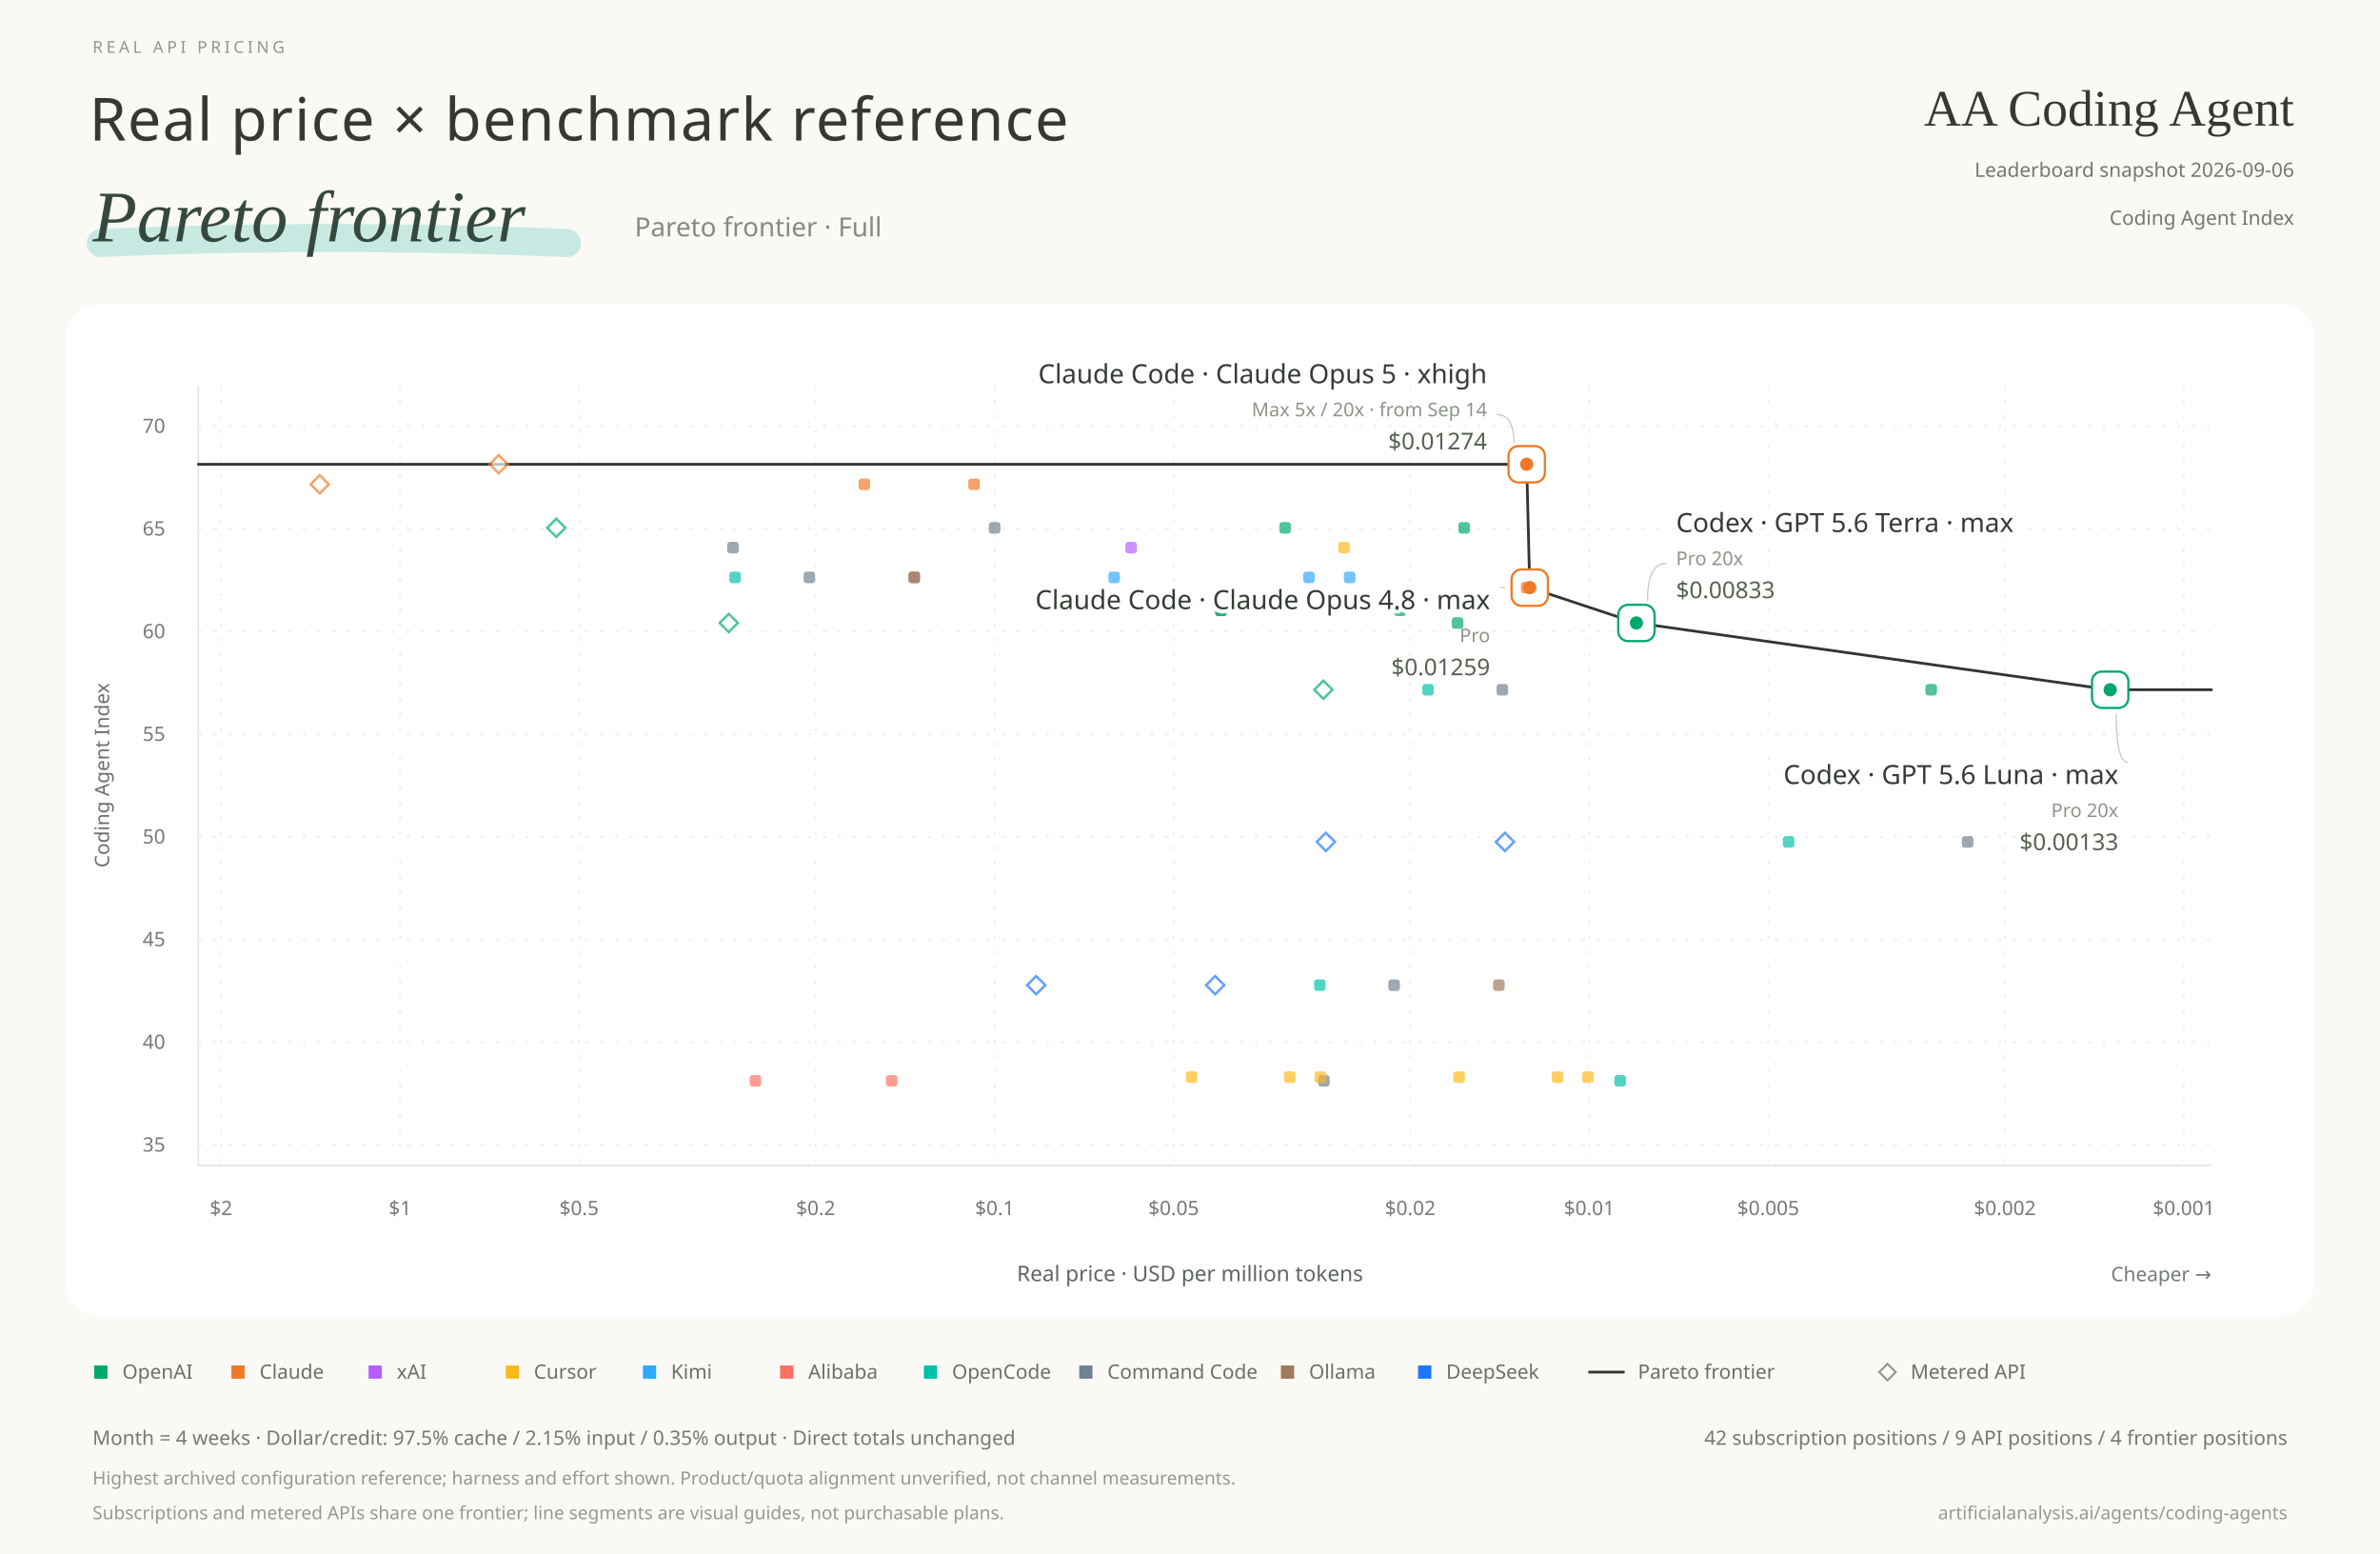
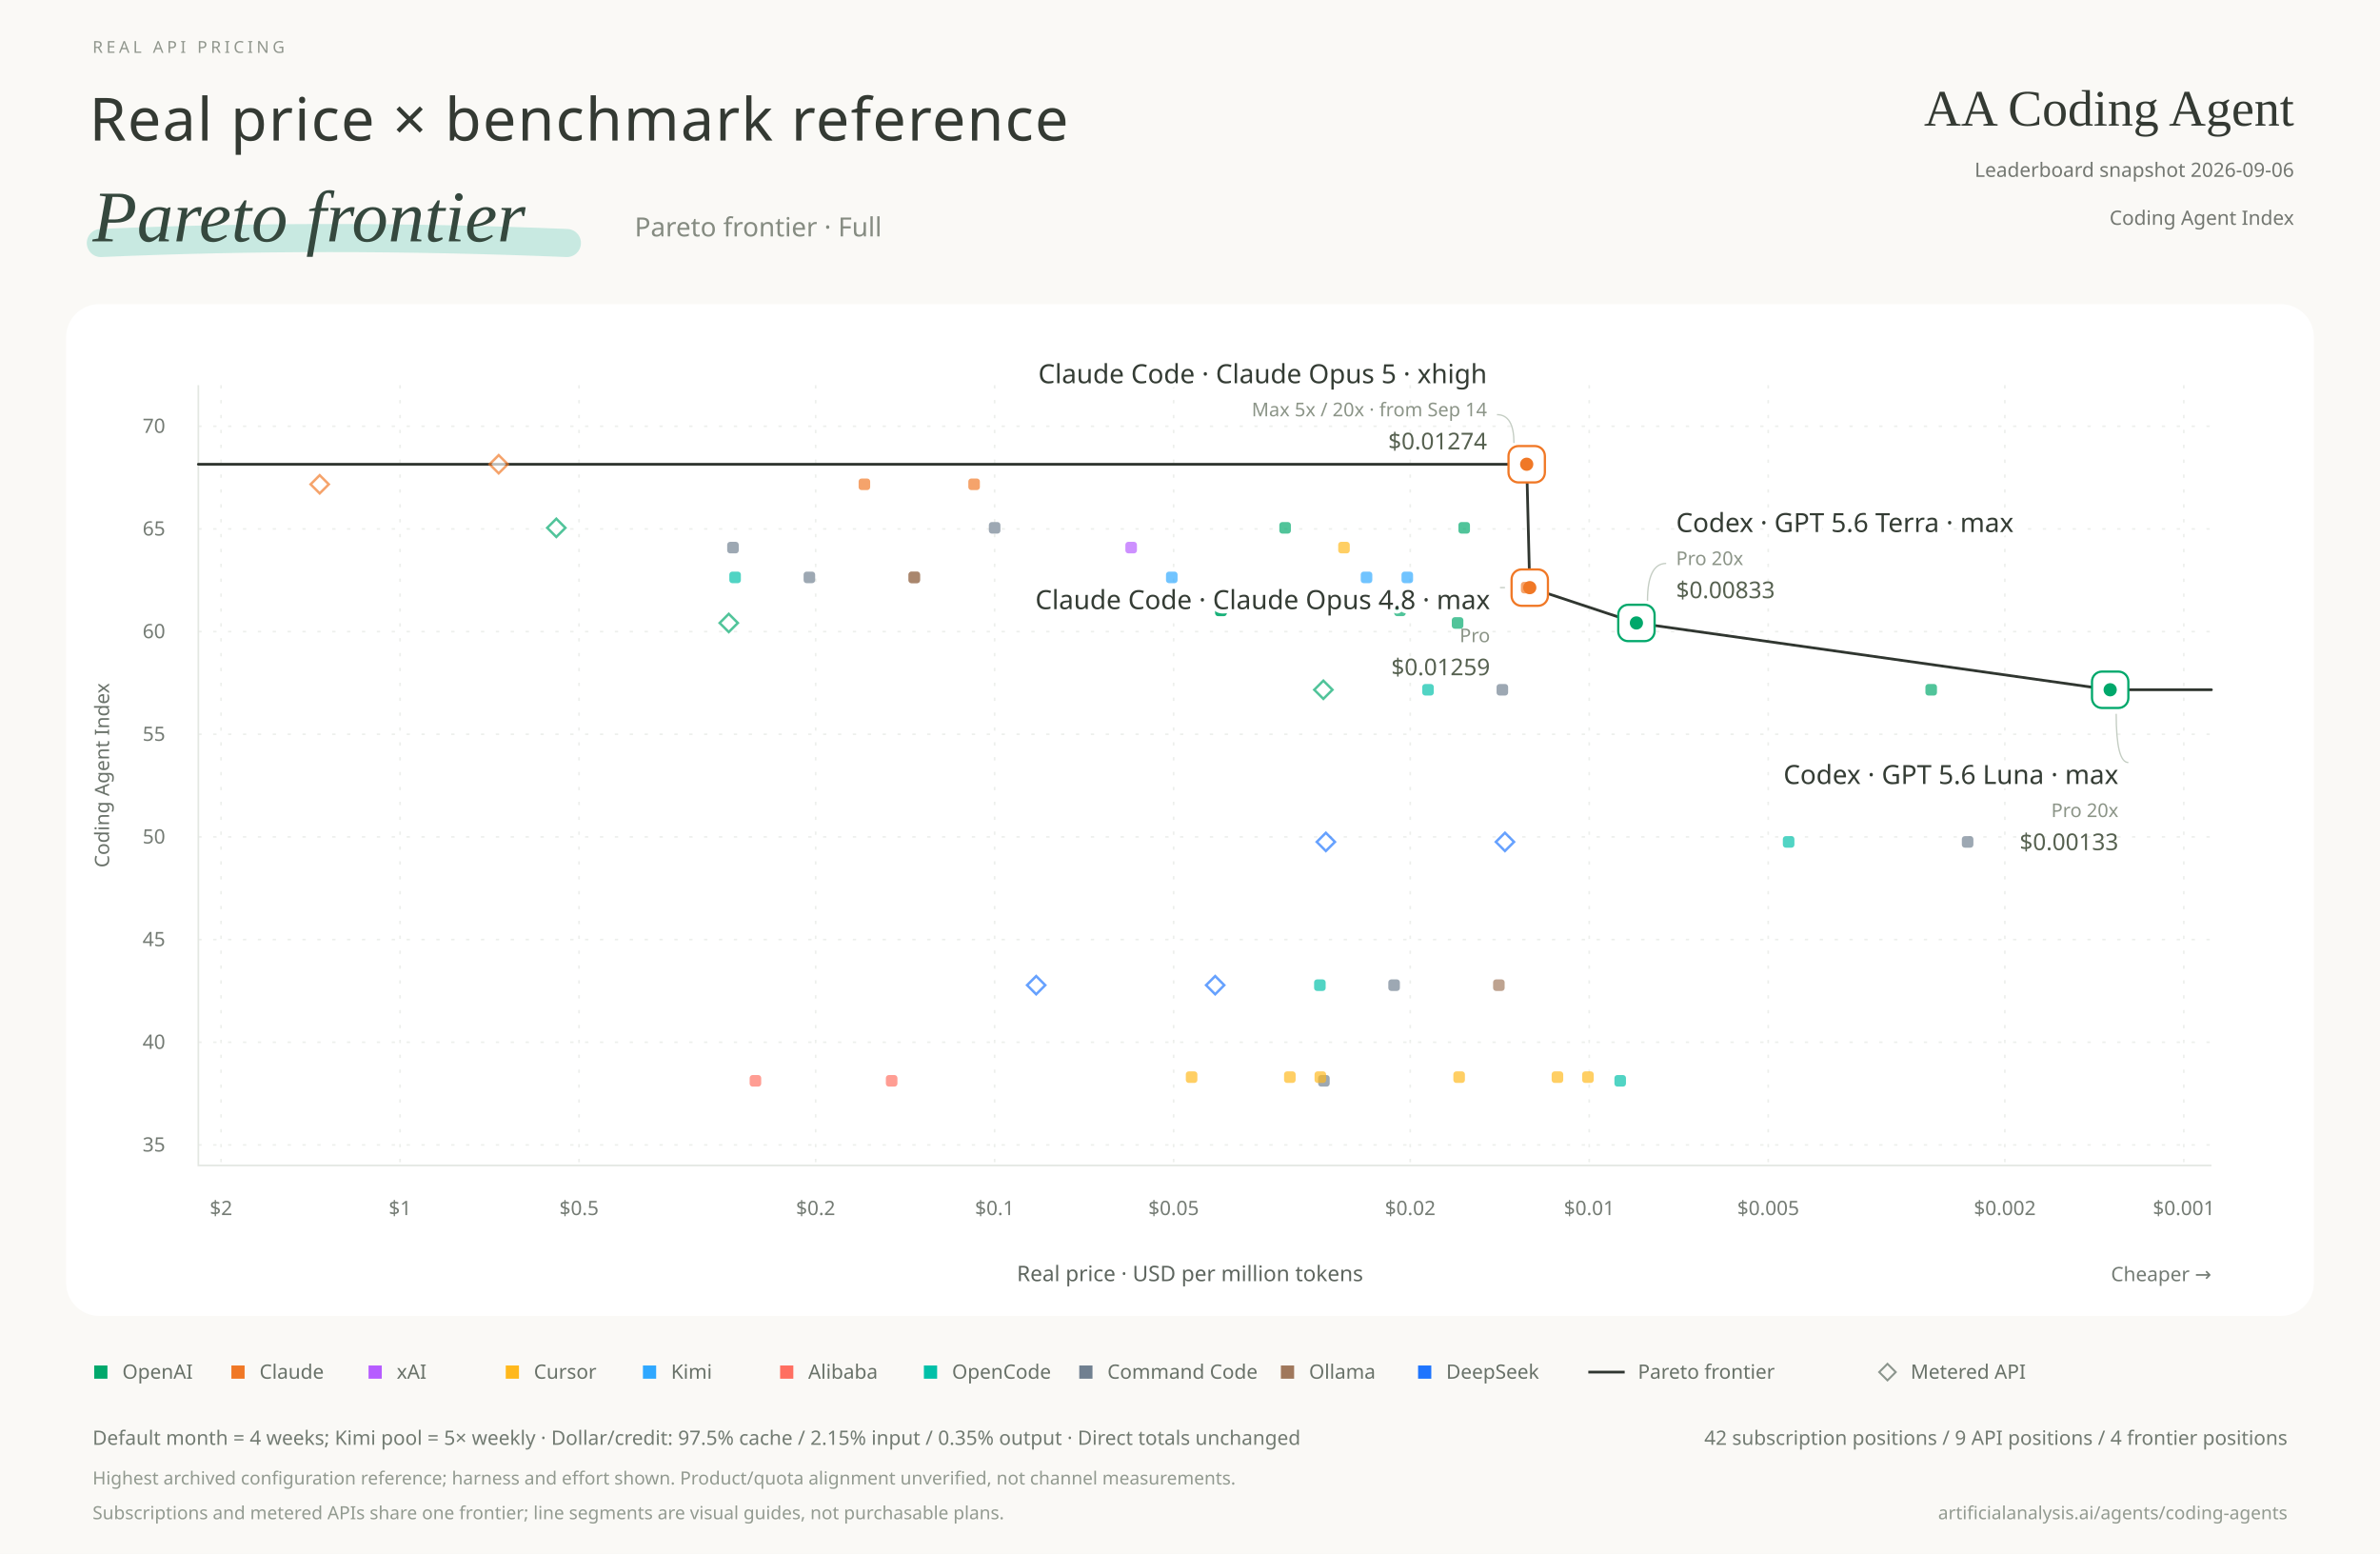
<svg xmlns="http://www.w3.org/2000/svg" width="1440" height="940" viewBox="0 0 1440 940" role="img" aria-labelledby="title desc">
  <style>text{font-family:"Microsoft YaHei","Segoe UI",sans-serif} .serif{font-family:"Times New Roman",serif} .number{font-family:"Segoe UI",sans-serif;font-variant-numeric:tabular-nums} .label-name{paint-order:stroke;stroke:#fff;stroke-width:5px;stroke-linejoin:round} .point:hover{opacity:1}</style>
  <rect width="1440" height="940" fill="#FAF9F6" />
  <text x="56.000" y="32.000" font-size="10" fill="#90968D" text-anchor="start" font-weight="400" letter-spacing="2.1">REAL API PRICING</text>
  <text x="54.000" y="85.000" font-size="36" fill="#343A33" text-anchor="start" font-weight="300" letter-spacing=".8">Real price × benchmark reference</text>
  <path d="M61 147 Q197 141 343 147" stroke="#9FDDD0" stroke-width="17" stroke-linecap="round" opacity=".55" fill="none" />
  <text x="56.000" y="146.000" font-size="44" fill="#35483E" text-anchor="start" font-weight="400" class="serif" font-style="italic">Pareto frontier</text>
  <text x="384.000" y="143.000" font-size="16" fill="#858B81" text-anchor="start" font-weight="300">Pareto frontier · Full</text>
  <text x="1388.000" y="76.000" font-size="31" fill="#343A33" text-anchor="end" font-weight="400" class="serif">AA Coding Agent</text>
  <text x="1388.000" y="107.000" font-size="12" fill="#737771" text-anchor="end" font-weight="400">Leaderboard snapshot  2026-09-06</text>
  <text x="1388.000" y="136.000" font-size="12" fill="#737771" text-anchor="end" font-weight="400">Coding Agent Index</text>
  <rect x="40" y="184" width="1360" height="612" rx="20" fill="#FFFFFF" />
  <path d="M1321.304 233V705" stroke="#E8EBE7" stroke-dasharray="2 7" opacity=".8" />
  <text x="1321.304" y="735.000" font-size="12" fill="#747B74" text-anchor="middle" font-weight="400" class="number">$0.001</text>
  <path d="M1213.008 233V705" stroke="#E8EBE7" stroke-dasharray="2 7" opacity=".8" />
  <text x="1213.008" y="735.000" font-size="12" fill="#747B74" text-anchor="middle" font-weight="400" class="number">$0.002</text>
  <path d="M1069.848 233V705" stroke="#E8EBE7" stroke-dasharray="2 7" opacity=".8" />
  <text x="1069.848" y="735.000" font-size="12" fill="#747B74" text-anchor="middle" font-weight="400" class="number">$0.005</text>
  <path d="M961.552 233V705" stroke="#E8EBE7" stroke-dasharray="2 7" opacity=".8" />
  <text x="961.552" y="735.000" font-size="12" fill="#747B74" text-anchor="middle" font-weight="400" class="number">$0.01</text>
  <path d="M853.255 233V705" stroke="#E8EBE7" stroke-dasharray="2 7" opacity=".8" />
  <text x="853.255" y="735.000" font-size="12" fill="#747B74" text-anchor="middle" font-weight="400" class="number">$0.02</text>
  <path d="M710.095 233V705" stroke="#E8EBE7" stroke-dasharray="2 7" opacity=".8" />
  <text x="710.095" y="735.000" font-size="12" fill="#747B74" text-anchor="middle" font-weight="400" class="number">$0.05</text>
  <path d="M601.799 233V705" stroke="#E8EBE7" stroke-dasharray="2 7" opacity=".8" />
  <text x="601.799" y="735.000" font-size="12" fill="#747B74" text-anchor="middle" font-weight="400" class="number">$0.1</text>
  <path d="M493.503 233V705" stroke="#E8EBE7" stroke-dasharray="2 7" opacity=".8" />
  <text x="493.503" y="735.000" font-size="12" fill="#747B74" text-anchor="middle" font-weight="400" class="number">$0.2</text>
  <path d="M350.343 233V705" stroke="#E8EBE7" stroke-dasharray="2 7" opacity=".8" />
  <text x="350.343" y="735.000" font-size="12" fill="#747B74" text-anchor="middle" font-weight="400" class="number">$0.5</text>
  <path d="M242.047 233V705" stroke="#E8EBE7" stroke-dasharray="2 7" opacity=".8" />
  <text x="242.047" y="735.000" font-size="12" fill="#747B74" text-anchor="middle" font-weight="400" class="number">$1</text>
  <path d="M133.751 233V705" stroke="#E8EBE7" stroke-dasharray="2 7" opacity=".8" />
  <text x="133.751" y="735.000" font-size="12" fill="#747B74" text-anchor="middle" font-weight="400" class="number">$2</text>
  <path d="M120 692.579H1338" stroke="#E8EBE7" stroke-dasharray="2 7" opacity=".8" />
  <text x="100.000" y="696.579" font-size="12" fill="#747B74" text-anchor="end" font-weight="400" class="number">35</text>
  <path d="M120 630.474H1338" stroke="#E8EBE7" stroke-dasharray="2 7" opacity=".8" />
  <text x="100.000" y="634.474" font-size="12" fill="#747B74" text-anchor="end" font-weight="400" class="number">40</text>
  <path d="M120 568.368H1338" stroke="#E8EBE7" stroke-dasharray="2 7" opacity=".8" />
  <text x="100.000" y="572.368" font-size="12" fill="#747B74" text-anchor="end" font-weight="400" class="number">45</text>
  <path d="M120 506.263H1338" stroke="#E8EBE7" stroke-dasharray="2 7" opacity=".8" />
  <text x="100.000" y="510.263" font-size="12" fill="#747B74" text-anchor="end" font-weight="400" class="number">50</text>
  <path d="M120 444.158H1338" stroke="#E8EBE7" stroke-dasharray="2 7" opacity=".8" />
  <text x="100.000" y="448.158" font-size="12" fill="#747B74" text-anchor="end" font-weight="400" class="number">55</text>
  <path d="M120 382.053H1338" stroke="#E8EBE7" stroke-dasharray="2 7" opacity=".8" />
  <text x="100.000" y="386.053" font-size="12" fill="#747B74" text-anchor="end" font-weight="400" class="number">60</text>
  <path d="M120 319.947H1338" stroke="#E8EBE7" stroke-dasharray="2 7" opacity=".8" />
  <text x="100.000" y="323.947" font-size="12" fill="#747B74" text-anchor="end" font-weight="400" class="number">65</text>
  <path d="M120 257.842H1338" stroke="#E8EBE7" stroke-dasharray="2 7" opacity=".8" />
  <text x="100.000" y="261.842" font-size="12" fill="#747B74" text-anchor="end" font-weight="400" class="number">70</text>
  <path d="M120 233V705H1338" fill="none" stroke="#E3E7E2" />
  <text x="66.000" y="469.000" font-size="12" fill="#697169" text-anchor="middle" font-weight="400" transform="rotate(-90 66 469.0)">Coding Agent Index</text>
  <text x="720.000" y="775.000" font-size="13" fill="#5D655E" text-anchor="middle" font-weight="400">Real price · USD per million tokens</text>
  <text x="1338.000" y="775.000" font-size="12" fill="#737B74" text-anchor="end" font-weight="400">Cheaper →</text>
  <path id="frontier" d="M120.000,280.824 L923.717,280.824 L925.567,355.465 L990.100,376.835 L1276.748,417.253 L1338.000,417.253" fill="none" stroke="#303630" stroke-width="1.65" stroke-linecap="round" stroke-linejoin="round" />
  <g class="point" data-billing="subscription" data-frontier="false" data-price="0.03247" data-score="65.0524" data-x="777.545" data-y="319.297" transform="translate(777.545 319.297)">
    <rect x="-3.5" y="-3.5" width="7" height="7" rx="1.8" fill="#00A86B" opacity=".68" />
  </g>
  <g class="point" data-billing="subscription" data-frontier="false" data-price="0.01623" data-score="65.0524" data-x="885.889" data-y="319.297" transform="translate(885.889 319.297)">
    <rect x="-3.5" y="-3.5" width="7" height="7" rx="1.8" fill="#00A86B" opacity=".68" />
  </g>
  <g class="point" data-billing="subscription" data-frontier="false" data-price="0.00266" data-score="57.1661" data-x="1168.452" data-y="417.253" transform="translate(1168.452 417.253)">
    <rect x="-3.5" y="-3.5" width="7" height="7" rx="1.8" fill="#00A86B" opacity=".68" />
  </g>
  <g class="point" data-billing="subscription" data-frontier="true" data-price="0.00133" data-score="57.1661" data-x="1276.748" data-y="417.253" transform="translate(1276.748 417.253)">
    <rect x="-11" y="-11" width="22" height="22" rx="6" fill="#FFF" stroke="#00A86B" stroke-width="1.35" />
    <circle r="4" fill="#00A86B" />
  </g>
  <g class="point" data-billing="subscription" data-frontier="true" data-price="0.01259" data-score="62.1405" data-x="925.567" data-y="355.465" transform="translate(925.567 355.465)">
    <rect x="-11" y="-11" width="22" height="22" rx="6" fill="#FFF" stroke="#F07826" stroke-width="1.35" />
    <circle r="4" fill="#F07826" />
  </g>
  <g class="point" data-billing="subscription" data-frontier="true" data-price="0.01274" data-score="68.1498" data-x="923.717" data-y="280.824" transform="translate(923.717 280.824)">
    <rect x="-11" y="-11" width="22" height="22" rx="6" fill="#FFF" stroke="#F07826" stroke-width="1.35" />
    <circle r="4" fill="#F07826" />
  </g>
-   <g class="point" data-billing="subscription" data-frontier="false" data-price="0.02529" data-score="62.6388" data-x="816.590" data-y="349.276" transform="translate(816.590 349.276)">
+   <g class="point" data-billing="subscription" data-frontier="false" data-price="0.02023" data-score="62.6388" data-x="851.469" data-y="349.276" transform="translate(851.469 349.276)">
    <rect x="-3.5" y="-3.5" width="7" height="7" rx="1.8" fill="#2FA8FF" opacity=".68" />
  </g>
-   <g class="point" data-billing="subscription" data-frontier="false" data-price="0.06295" data-score="62.6388" data-x="674.111" data-y="349.276" transform="translate(674.111 349.276)">
+   <g class="point" data-billing="subscription" data-frontier="false" data-price="0.05036" data-score="62.6388" data-x="708.975" data-y="349.276" transform="translate(708.975 349.276)">
    <rect x="-3.5" y="-3.5" width="7" height="7" rx="1.8" fill="#2FA8FF" opacity=".68" />
  </g>
-   <g class="point" data-billing="subscription" data-frontier="false" data-price="0.02961" data-score="62.6388" data-x="791.950" data-y="349.276" transform="translate(791.950 349.276)">
+   <g class="point" data-billing="subscription" data-frontier="false" data-price="0.02369" data-score="62.6388" data-x="826.801" data-y="349.276" transform="translate(826.801 349.276)">
    <rect x="-3.5" y="-3.5" width="7" height="7" rx="1.8" fill="#2FA8FF" opacity=".68" />
  </g>
  <g class="point" data-billing="subscription" data-frontier="false" data-price="0.14901" data-score="38.1218" data-x="539.485" data-y="653.803" transform="translate(539.485 653.803)">
    <rect x="-3.5" y="-3.5" width="7" height="7" rx="1.8" fill="#FF6F61" opacity=".68" />
  </g>
  <g class="point" data-billing="subscription" data-frontier="false" data-price="0.25253" data-score="38.1218" data-x="457.066" data-y="653.803" transform="translate(457.066 653.803)">
    <rect x="-3.5" y="-3.5" width="7" height="7" rx="1.8" fill="#FF6F61" opacity=".68" />
  </g>
  <g class="point" data-billing="subscription" data-frontier="false" data-price="0.01867" data-score="57.1661" data-x="864.007" data-y="417.253" transform="translate(864.007 417.253)">
    <rect x="-3.5" y="-3.5" width="7" height="7" rx="1.8" fill="#00C0A8" opacity=".68" />
  </g>
  <g class="point" data-billing="subscription" data-frontier="false" data-price="0.27322" data-score="62.6388" data-x="444.763" data-y="349.276" transform="translate(444.763 349.276)">
    <rect x="-3.5" y="-3.5" width="7" height="7" rx="1.8" fill="#00C0A8" opacity=".68" />
  </g>
  <g class="point" data-billing="subscription" data-frontier="false" data-price="0.00887" data-score="38.1218" data-x="980.286" data-y="653.803" transform="translate(980.286 653.803)">
    <rect x="-3.5" y="-3.5" width="7" height="7" rx="1.8" fill="#00C0A8" opacity=".68" />
  </g>
  <g class="point" data-billing="subscription" data-frontier="false" data-price="0.02838" data-score="42.7797" data-x="798.579" data-y="595.947" transform="translate(798.579 595.947)">
    <rect x="-3.5" y="-3.5" width="7" height="7" rx="1.8" fill="#00C0A8" opacity=".68" />
  </g>
  <g class="point" data-billing="subscription" data-frontier="false" data-price="0.00462" data-score="49.7576" data-x="1082.197" data-y="509.274" transform="translate(1082.197 509.274)">
    <rect x="-3.5" y="-3.5" width="7" height="7" rx="1.8" fill="#00C0A8" opacity=".68" />
  </g>
  <g class="point" data-billing="subscription" data-frontier="false" data-price="0.1" data-score="65.0524" data-x="601.799" data-y="319.297" transform="translate(601.799 319.297)">
    <rect x="-3.5" y="-3.5" width="7" height="7" rx="1.8" fill="#708090" opacity=".68" />
  </g>
  <g class="point" data-billing="subscription" data-frontier="false" data-price="0.00231" data-score="49.7576" data-x="1190.494" data-y="509.274" transform="translate(1190.494 509.274)">
    <rect x="-3.5" y="-3.5" width="7" height="7" rx="1.8" fill="#708090" opacity=".68" />
  </g>
  <g class="point" data-billing="subscription" data-frontier="false" data-price="0.02794" data-score="38.1218" data-x="801.021" data-y="653.803" transform="translate(801.021 653.803)">
    <rect x="-3.5" y="-3.5" width="7" height="7" rx="1.8" fill="#708090" opacity=".68" />
  </g>
  <g class="point" data-billing="subscription" data-frontier="false" data-price="0.02129" data-score="42.7797" data-x="843.490" data-y="595.947" transform="translate(843.490 595.947)">
    <rect x="-3.5" y="-3.5" width="7" height="7" rx="1.8" fill="#708090" opacity=".68" />
  </g>
  <g class="point" data-billing="subscription" data-frontier="false" data-price="0.014" data-score="57.1661" data-x="908.982" data-y="417.253" transform="translate(908.982 417.253)">
    <rect x="-3.5" y="-3.5" width="7" height="7" rx="1.8" fill="#708090" opacity=".68" />
  </g>
  <g class="point" data-billing="subscription" data-frontier="false" data-price="0.20492" data-score="62.6388" data-x="489.706" data-y="349.276" transform="translate(489.706 349.276)">
    <rect x="-3.5" y="-3.5" width="7" height="7" rx="1.8" fill="#708090" opacity=".68" />
  </g>
  <g class="point" data-billing="subscription" data-frontier="false" data-price="0.27548" data-score="64.09" data-x="443.476" data-y="331.251" transform="translate(443.476 331.251)">
    <rect x="-3.5" y="-3.5" width="7" height="7" rx="1.8" fill="#708090" opacity=".68" />
  </g>
  <g class="point" data-billing="subscription" data-frontier="false" data-price="0.01419" data-score="42.7797" data-x="906.876" data-y="595.947" transform="translate(906.876 595.947)">
    <rect x="-3.5" y="-3.5" width="7" height="7" rx="1.8" fill="#A0785C" opacity=".68" />
  </g>
  <g class="point" data-billing="subscription" data-frontier="false" data-price="0.13652" data-score="62.6388" data-x="553.162" data-y="349.276" transform="translate(553.162 349.276)">
    <rect x="-3.5" y="-3.5" width="7" height="7" rx="1.8" fill="#A0785C" opacity=".68" />
  </g>
  <g class="point" data-billing="subscription" data-frontier="false" data-price="0.1365" data-score="62.6388" data-x="553.185" data-y="349.276" transform="translate(553.185 349.276)">
    <rect x="-3.5" y="-3.5" width="7" height="7" rx="1.8" fill="#A0785C" opacity=".68" />
  </g>
  <g class="point" data-billing="subscription" data-frontier="false" data-price="0.01665" data-score="60.4201" data-x="881.897" data-y="376.835" transform="translate(881.897 376.835)">
    <rect x="-3.5" y="-3.5" width="7" height="7" rx="1.8" fill="#00A86B" opacity=".68" />
  </g>
  <g class="point" data-billing="subscription" data-frontier="false" data-price="0.04162" data-score="61.0333" data-x="738.756" data-y="369.218" transform="translate(738.756 369.218)">
    <rect x="-3.5" y="-3.5" width="7" height="7" rx="1.8" fill="#00A86B" opacity=".68" />
  </g>
  <g class="point" data-billing="subscription" data-frontier="false" data-price="0.04163" data-score="61.0333" data-x="738.719" data-y="369.218" transform="translate(738.719 369.218)">
    <rect x="-3.5" y="-3.5" width="7" height="7" rx="1.8" fill="#00A86B" opacity=".68" />
  </g>
  <g class="point" data-billing="subscription" data-frontier="true" data-price="0.00833" data-score="60.4201" data-x="990.100" data-y="376.835" transform="translate(990.100 376.835)">
    <rect x="-11" y="-11" width="22" height="22" rx="6" fill="#FFF" stroke="#00A86B" stroke-width="1.35" />
    <circle r="4" fill="#00A86B" />
  </g>
  <g class="point" data-billing="subscription" data-frontier="false" data-price="0.02081" data-score="61.0333" data-x="847.052" data-y="369.218" transform="translate(847.052 369.218)">
    <rect x="-3.5" y="-3.5" width="7" height="7" rx="1.8" fill="#00A86B" opacity=".68" />
  </g>
  <g class="point" data-billing="subscription" data-frontier="false" data-price="0.01274" data-score="62.1405" data-x="923.717" data-y="355.465" transform="translate(923.717 355.465)">
    <rect x="-3.5" y="-3.5" width="7" height="7" rx="1.8" fill="#F07826" opacity=".68" />
  </g>
  <g class="point" data-billing="subscription" data-frontier="false" data-price="0.1656" data-score="67.1728" data-x="522.992" data-y="292.959" transform="translate(522.992 292.959)">
    <rect x="-3.5" y="-3.5" width="7" height="7" rx="1.8" fill="#F07826" opacity=".68" />
  </g>
  <g class="point" data-billing="subscription" data-frontier="false" data-price="0.10828" data-score="67.1728" data-x="589.370" data-y="292.959" transform="translate(589.370 292.959)">
    <rect x="-3.5" y="-3.5" width="7" height="7" rx="1.8" fill="#F07826" opacity=".68" />
  </g>
  <g class="point" data-billing="subscription" data-frontier="false" data-price="0.01005" data-score="38.3008" data-x="960.772" data-y="651.580" transform="translate(960.772 651.580)">
    <rect x="-3.5" y="-3.5" width="7" height="7" rx="1.8" fill="#FFB81C" opacity=".68" />
  </g>
  <g class="point" data-billing="subscription" data-frontier="false" data-price="0.02585" data-score="64.09" data-x="813.168" data-y="331.251" transform="translate(813.168 331.251)">
    <rect x="-3.5" y="-3.5" width="7" height="7" rx="1.8" fill="#FFB81C" opacity=".68" />
  </g>
  <g class="point" data-billing="subscription" data-frontier="false" data-price="0.01655" data-score="38.3008" data-x="882.838" data-y="651.580" transform="translate(882.838 651.580)">
    <rect x="-3.5" y="-3.5" width="7" height="7" rx="1.8" fill="#FFB81C" opacity=".68" />
  </g>
  <g class="point" data-billing="subscription" data-frontier="false" data-price="0.01131" data-score="38.3008" data-x="942.318" data-y="651.580" transform="translate(942.318 651.580)">
    <rect x="-3.5" y="-3.5" width="7" height="7" rx="1.8" fill="#FFB81C" opacity=".68" />
  </g>
  <g class="point" data-billing="subscription" data-frontier="false" data-price="0.05894" data-score="64.09" data-x="684.395" data-y="331.251" transform="translate(684.395 331.251)">
    <rect x="-3.5" y="-3.5" width="7" height="7" rx="1.8" fill="#B65CFF" opacity=".68" />
  </g>
  <g class="point" data-billing="subscription" data-frontier="false" data-price="0.02833" data-score="38.3008" data-x="798.855" data-y="651.580" transform="translate(798.855 651.580)">
    <rect x="-3.5" y="-3.5" width="7" height="7" rx="1.8" fill="#FFB81C" opacity=".68" />
  </g>
  <g class="point" data-billing="subscription" data-frontier="false" data-price="0.04664" data-score="38.3008" data-x="720.964" data-y="651.580" transform="translate(720.964 651.580)">
    <rect x="-3.5" y="-3.5" width="7" height="7" rx="1.8" fill="#FFB81C" opacity=".68" />
  </g>
  <g class="point" data-billing="subscription" data-frontier="false" data-price="0.03188" data-score="38.3008" data-x="780.410" data-y="651.580" transform="translate(780.410 651.580)">
    <rect x="-3.5" y="-3.5" width="7" height="7" rx="1.8" fill="#FFB81C" opacity=".68" />
  </g>
  <g class="point" data-billing="metered" data-frontier="false" data-price="0.01386" data-score="49.7576" data-x="910.552" data-y="509.274" transform="translate(910.552 509.274)">
    <path d="M0 -5.5L5.5 0 0 5.5 -5.5 0Z" fill="white" stroke="#1F75FE" stroke-width="1.5" opacity=".68" />
  </g>
  <g class="point" data-billing="metered" data-frontier="false" data-price="0.02773" data-score="49.7576" data-x="802.199" data-y="509.274" transform="translate(802.199 509.274)">
    <path d="M0 -5.5L5.5 0 0 5.5 -5.5 0Z" fill="white" stroke="#1F75FE" stroke-width="1.5" opacity=".68" />
  </g>
  <g class="point" data-billing="metered" data-frontier="false" data-price="0.04257" data-score="42.7797" data-x="735.230" data-y="595.947" transform="translate(735.230 595.947)">
    <path d="M0 -5.5L5.5 0 0 5.5 -5.5 0Z" fill="white" stroke="#1F75FE" stroke-width="1.5" opacity=".68" />
  </g>
  <g class="point" data-billing="metered" data-frontier="false" data-price="0.08514" data-score="42.7797" data-x="626.934" data-y="595.947" transform="translate(626.934 595.947)">
    <path d="M0 -5.5L5.5 0 0 5.5 -5.5 0Z" fill="white" stroke="#1F75FE" stroke-width="1.5" opacity=".68" />
  </g>
  <g class="point" data-billing="metered" data-frontier="false" data-price="0.546" data-score="65.0524" data-x="336.592" data-y="319.297" transform="translate(336.592 319.297)">
    <path d="M0 -5.5L5.5 0 0 5.5 -5.5 0Z" fill="white" stroke="#00A86B" stroke-width="1.5" opacity=".68" />
  </g>
  <g class="point" data-billing="metered" data-frontier="false" data-price="0.6825" data-score="68.1498" data-x="301.729" data-y="280.824" transform="translate(301.729 280.824)">
    <path d="M0 -5.5L5.5 0 0 5.5 -5.5 0Z" fill="white" stroke="#F07826" stroke-width="1.5" opacity=".68" />
  </g>
  <g class="point" data-billing="metered" data-frontier="false" data-price="1.365" data-score="67.1728" data-x="193.433" data-y="292.959" transform="translate(193.433 292.959)">
    <path d="M0 -5.5L5.5 0 0 5.5 -5.5 0Z" fill="white" stroke="#F07826" stroke-width="1.5" opacity=".68" />
  </g>
  <g class="point" data-billing="metered" data-frontier="false" data-price="0.28" data-score="60.4201" data-x="440.933" data-y="376.835" transform="translate(440.933 376.835)">
    <path d="M0 -5.5L5.5 0 0 5.5 -5.5 0Z" fill="white" stroke="#00A86B" stroke-width="1.5" opacity=".68" />
  </g>
  <g class="point" data-billing="metered" data-frontier="false" data-price="0.028" data-score="57.1661" data-x="800.685" data-y="417.253" transform="translate(800.685 417.253)">
    <path d="M0 -5.5L5.5 0 0 5.5 -5.5 0Z" fill="white" stroke="#00A86B" stroke-width="1.5" opacity=".68" />
  </g>
  <g class="front-label" data-model="claude-opus-5">
    <path d="M915.999,267.961Q915.999,250.824 905.717,250.824" stroke="#C4CDC3" stroke-width=".8" fill="none" />
    <text x="899.717" y="231.824" font-size="16" fill="#343C34" text-anchor="end" font-weight="400" class="label-name">Claude Code · Claude Opus 5 · xhigh</text>
    <text x="899.717" y="251.824" font-size="11.5" fill="#8B9487" text-anchor="end" font-weight="400">Max 5x / 20x · from Sep 14</text>
    <text x="899.717" y="271.824" font-size="14" fill="#566150" text-anchor="end" font-weight="400" class="number">$0.01274</text>
  </g>
  <g class="front-label" data-model="claude-opus-4.8">
    <path d="M910.567,355.465Q910.567,355.465 907.567,355.465" stroke="#C4CDC3" stroke-width=".8" fill="none" />
    <text x="901.567" y="368.465" font-size="16" fill="#343C34" text-anchor="end" font-weight="400" class="label-name">Claude Code · Claude Opus 4.8 · max</text>
    <text x="901.567" y="388.465" font-size="11.5" fill="#8B9487" text-anchor="end" font-weight="400">Pro</text>
    <text x="901.567" y="408.465" font-size="14" fill="#566150" text-anchor="end" font-weight="400" class="number">$0.01259</text>
  </g>
  <g class="front-label" data-model="gpt-5.6-terra">
    <path d="M996.808,363.418Q996.808,340.835 1008.100,340.835" stroke="#C4CDC3" stroke-width=".8" fill="none" />
    <text x="1014.100" y="321.835" font-size="16" fill="#343C34" text-anchor="start" font-weight="400" class="label-name">Codex · GPT 5.6 Terra · max</text>
    <text x="1014.100" y="341.835" font-size="11.5" fill="#8B9487" text-anchor="start" font-weight="400">Pro 20x</text>
    <text x="1014.100" y="361.835" font-size="14" fill="#566150" text-anchor="start" font-weight="400" class="number">$0.00833</text>
  </g>
  <g class="front-label" data-model="gpt-5.6-luna">
    <path d="M1280.386,431.805Q1280.386,461.253 1287.748,461.253" stroke="#C4CDC3" stroke-width=".8" fill="none" />
    <text x="1281.748" y="474.253" font-size="16" fill="#343C34" text-anchor="end" font-weight="400" class="label-name">Codex · GPT 5.6 Luna · max</text>
    <text x="1281.748" y="494.253" font-size="11.5" fill="#8B9487" text-anchor="end" font-weight="400">Pro 20x</text>
    <text x="1281.748" y="514.253" font-size="14" fill="#566150" text-anchor="end" font-weight="400" class="number">$0.00133</text>
  </g>
  <rect x="57" y="826" width="8" height="8" fill="#00A86B" />
  <text x="74.000" y="834.000" font-size="12" fill="#687168" text-anchor="start" font-weight="400">OpenAI</text>
  <rect x="140" y="826" width="8" height="8" fill="#F07826" />
  <text x="157.000" y="834.000" font-size="12" fill="#687168" text-anchor="start" font-weight="400">Claude</text>
  <rect x="223" y="826" width="8" height="8" fill="#B65CFF" />
  <text x="240.000" y="834.000" font-size="12" fill="#687168" text-anchor="start" font-weight="400">xAI</text>
  <rect x="306" y="826" width="8" height="8" fill="#FFB81C" />
  <text x="323.000" y="834.000" font-size="12" fill="#687168" text-anchor="start" font-weight="400">Cursor</text>
  <rect x="389" y="826" width="8" height="8" fill="#2FA8FF" />
  <text x="406.000" y="834.000" font-size="12" fill="#687168" text-anchor="start" font-weight="400">Kimi</text>
  <rect x="472" y="826" width="8" height="8" fill="#FF6F61" />
  <text x="489.000" y="834.000" font-size="12" fill="#687168" text-anchor="start" font-weight="400">Alibaba</text>
  <rect x="559" y="826" width="8" height="8" fill="#00C0A8" />
  <text x="576.000" y="834.000" font-size="12" fill="#687168" text-anchor="start" font-weight="400">OpenCode</text>
  <rect x="653" y="826" width="8" height="8" fill="#708090" />
  <text x="670.000" y="834.000" font-size="12" fill="#687168" text-anchor="start" font-weight="400">Command Code</text>
  <rect x="775" y="826" width="8" height="8" fill="#A0785C" />
  <text x="792.000" y="834.000" font-size="12" fill="#687168" text-anchor="start" font-weight="400">Ollama</text>
  <rect x="858" y="826" width="8" height="8" fill="#1F75FE" />
  <text x="875.000" y="834.000" font-size="12" fill="#687168" text-anchor="start" font-weight="400">DeepSeek</text>
  <path d="M961 830h22" stroke="#303630" stroke-width="1.65" />
  <text x="991.000" y="834.000" font-size="12" fill="#687168" text-anchor="start" font-weight="400">Pareto frontier</text>
  <path d="M1142 825l5 5-5 5-5-5Z" fill="none" stroke="#8B958D" stroke-width="1.2" />
  <text x="1156.000" y="834.000" font-size="12" fill="#687168" text-anchor="start" font-weight="400">Metered API</text>
-   <text x="56.000" y="874.000" font-size="12" fill="#727B72" text-anchor="start" font-weight="400">Month = 4 weeks · Dollar/credit: 97.5% cache / 2.15% input / 0.35% output · Direct totals unchanged</text>
+   <text x="56.000" y="874.000" font-size="12" fill="#727B72" text-anchor="start" font-weight="400">Default month = 4 weeks; Kimi pool = 5× weekly · Dollar/credit: 97.5% cache / 2.15% input / 0.35% output · Direct totals unchanged</text>
  <text x="1384.000" y="874.000" font-size="12" fill="#727B72" text-anchor="end" font-weight="400">42 subscription positions / 9 API positions / 4 frontier positions</text>
  <text x="56.000" y="898.000" font-size="11" fill="#929A90" text-anchor="start" font-weight="400">Highest archived configuration reference; harness and effort shown. Product/quota alignment unverified, not channel measurements.</text>
  <text x="56.000" y="919.000" font-size="11" fill="#929A90" text-anchor="start" font-weight="400">Subscriptions and metered APIs share one frontier; line segments are visual guides, not purchasable plans.</text>
  <text x="1384.000" y="919.000" font-size="11" fill="#929A90" text-anchor="end" font-weight="400">artificialanalysis.ai/agents/coding-agents</text>
</svg>
